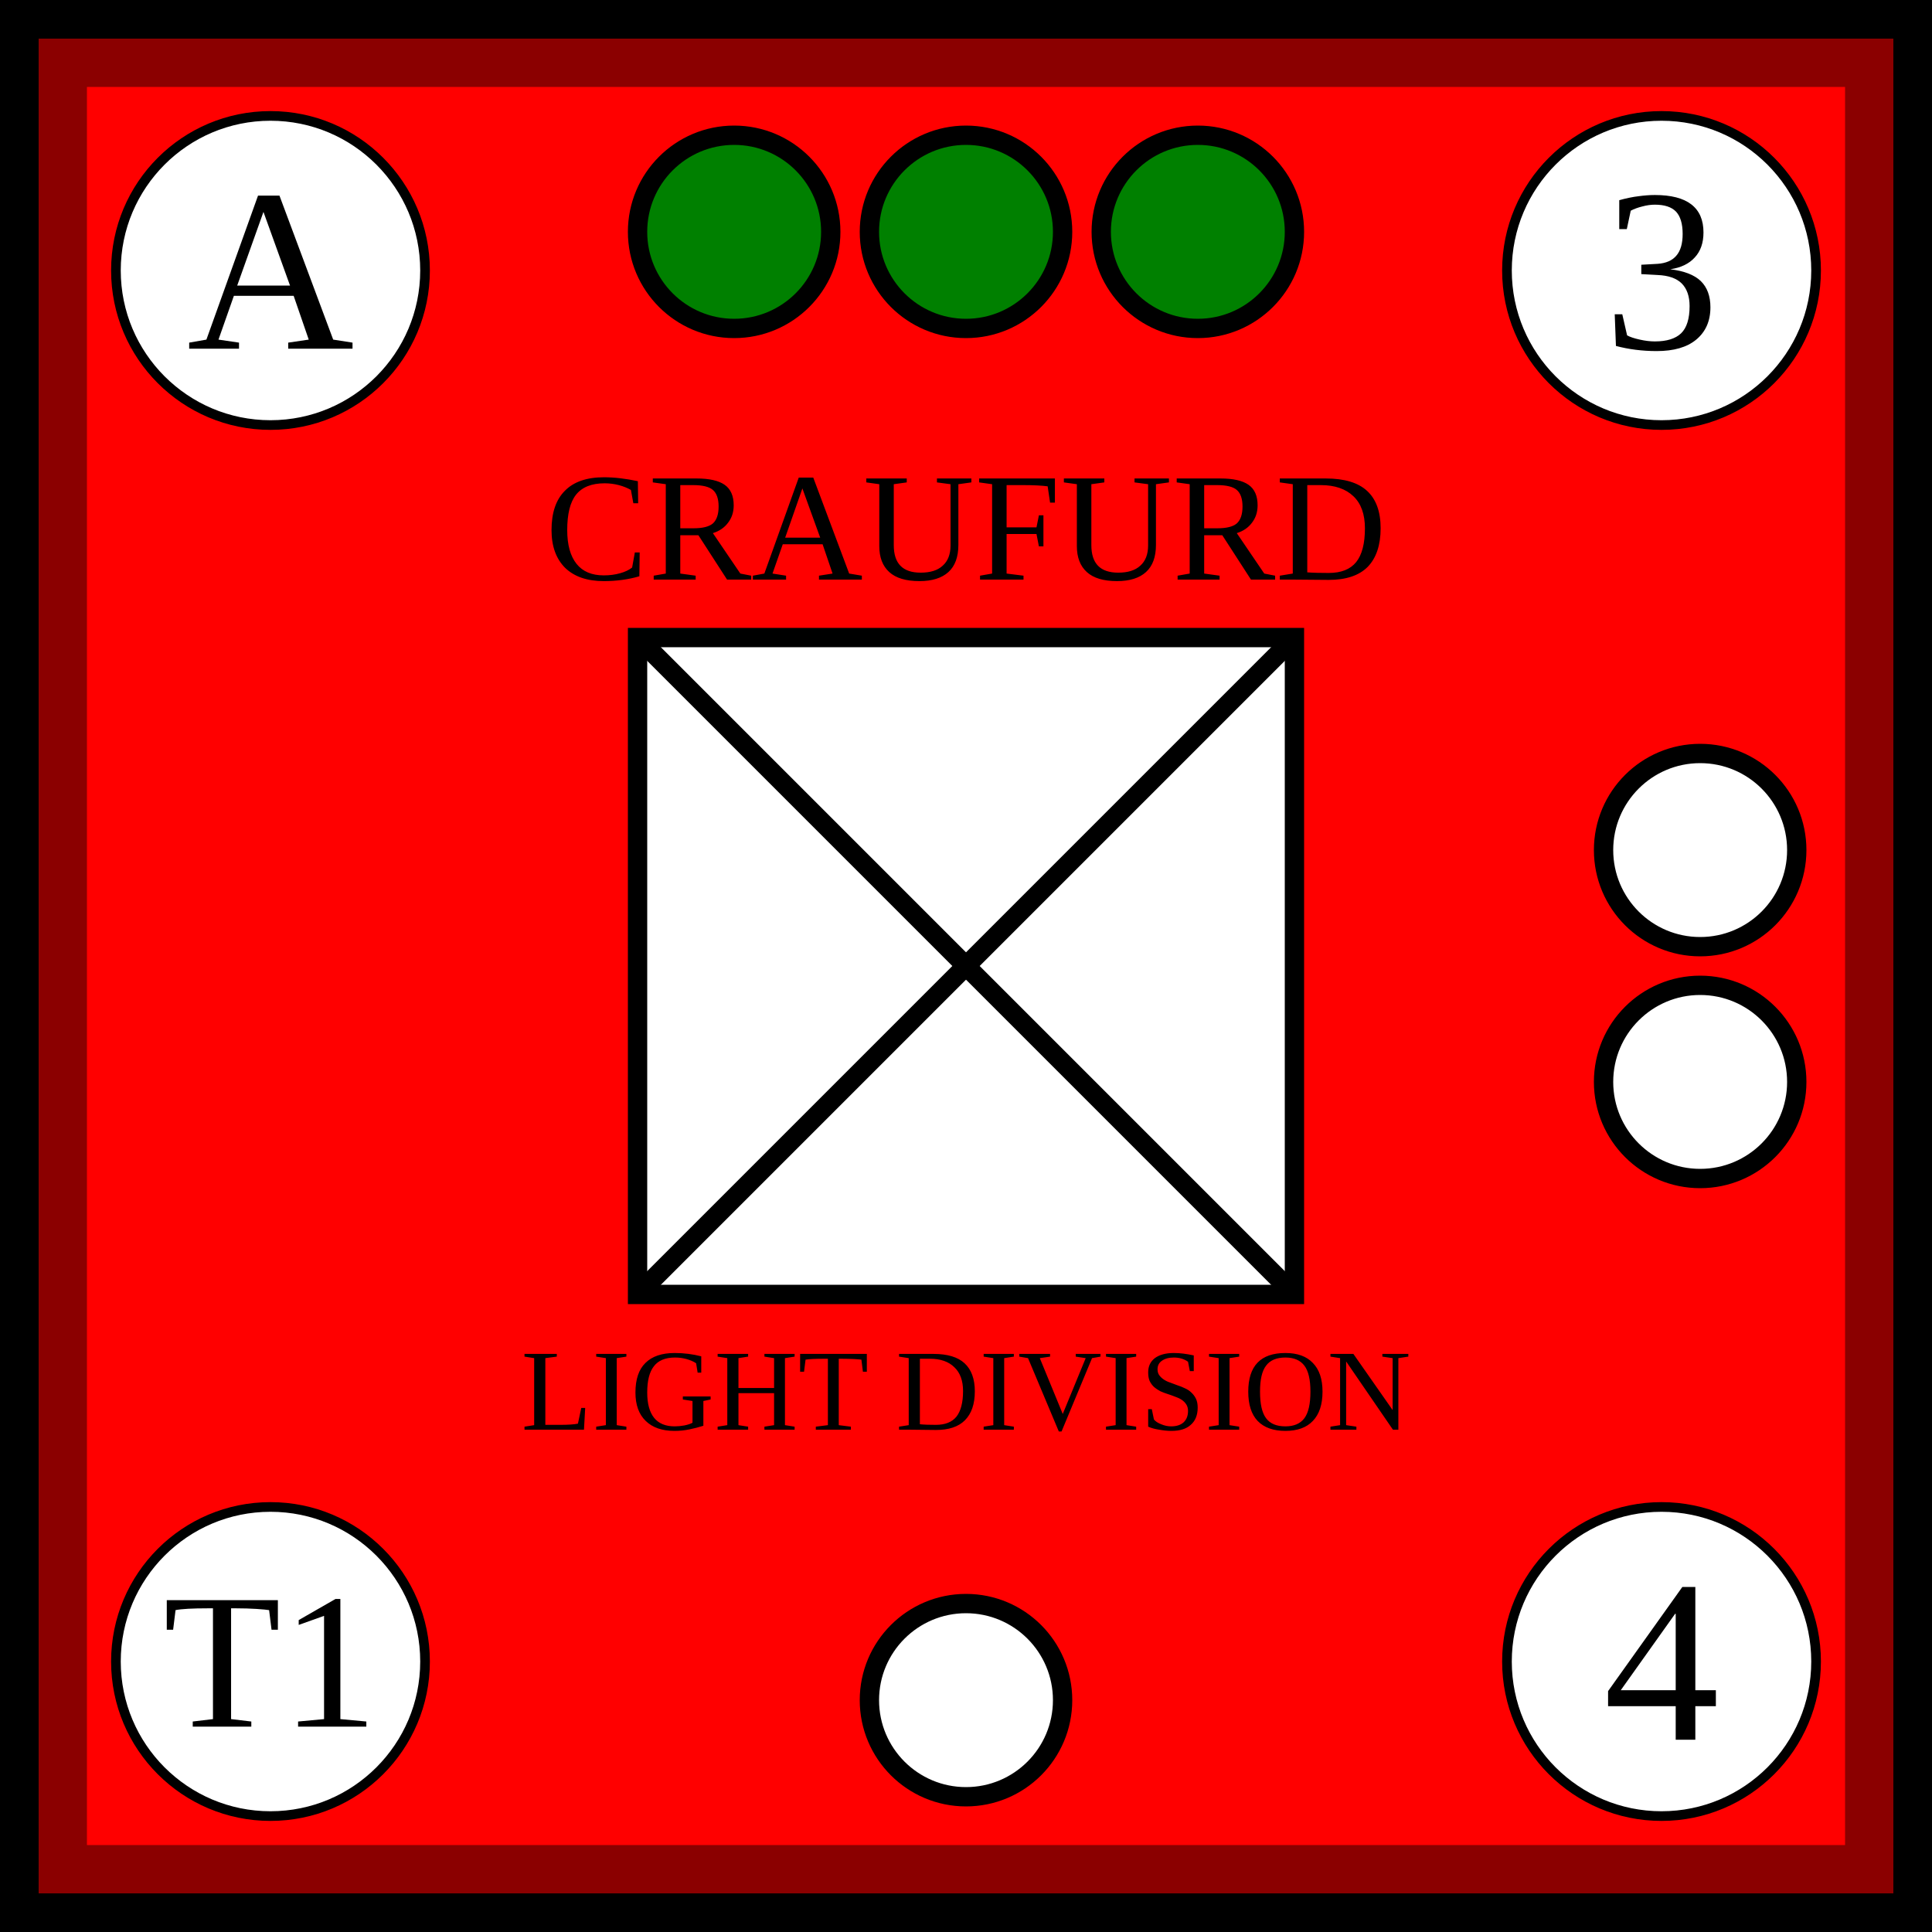
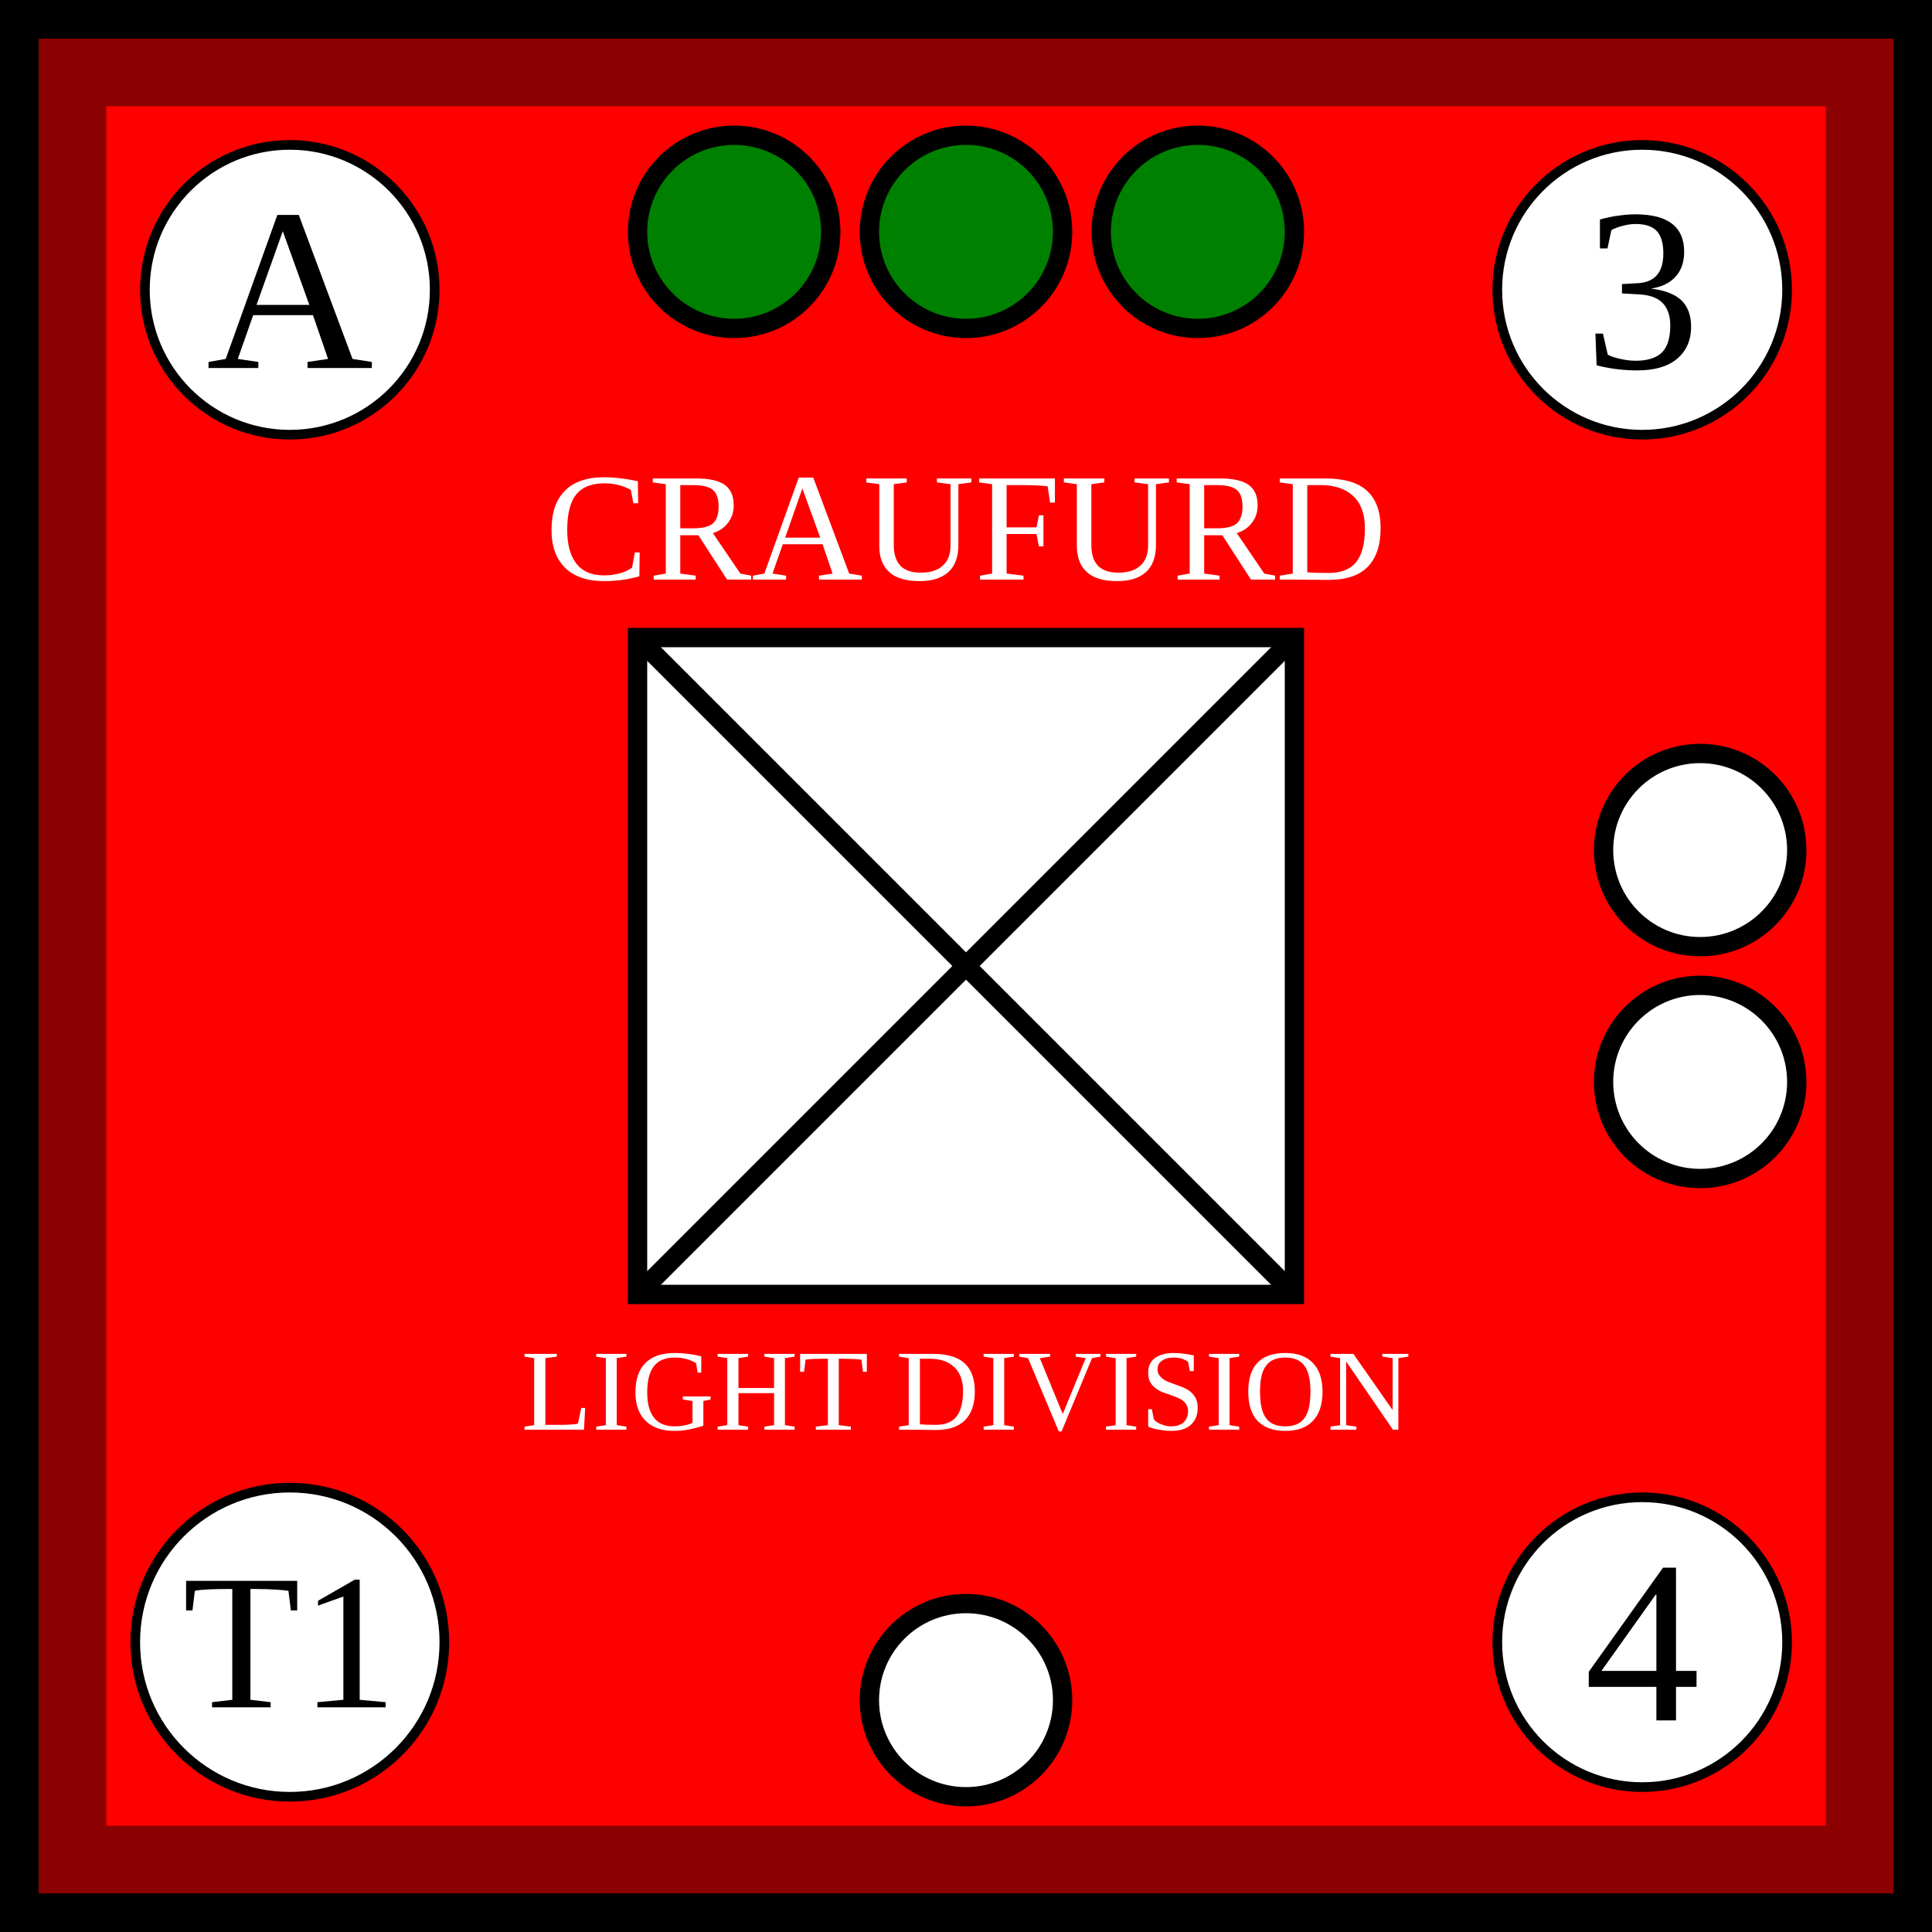
- <svg xmlns="http://www.w3.org/2000/svg" width="100" height="100">
-   <g id="background">
-     <rect id="british_background" width="100%" height="100%" fill="red" stroke="darkred" stroke-width="9" />
-   </g>
-   <g id="border" stroke="black" stroke-width="2">
-     <line x1="0" y1="1%" x2="100%" y2="1%" />
-     <line x1="1%" y1="1%" x2="1%" y2="100%" />
-     <line x1="0" y1="99%" x2="100%" y2="99%" />
-     <line x1="99%" y1="1%" x2="99%" y2="100%" />
-   </g>
+ <svg xmlns="http://www.w3.org/2000/svg" viewBox="0 0 100 100" width="100" height="100">
+   <defs>
+     <rect id="background" width="100" height="100" fill="red" stroke="darkred" stroke-width="11" />
+     <g id="border" stroke="black" stroke-width="2">
+       <line x1="0" y1="1" x2="100%" y2="1" />
+       <line x1="1" y1="1" x2="1" y2="100" />
+       <line x1="0" y1="99" x2="100" y2="99" />
+       <line x1="99" y1="1" x2="99" y2="100" />
+     </g>
+     <clipPath id="block">
+       <use href="#background" />
+     </clipPath>
+   </defs>
+   <use href="#background" clip-path="url(#block)" />
+   <use href="#border" clip-path="url(#block)" />
  <g id="symbol" text-anchor="middle">
-     <text x="50%" y="30" font-size="8">CRAUFURD</text>
-     <text x="50%" y="74" font-size="6">LIGHT DIVISION</text>
+     <text x="50" y="30" font-size="8" fill="white">CRAUFURD</text>
+     <text x="50" y="74" font-size="6" fill="white">LIGHT DIVISION</text>
    <rect x="33" y="33" width="34" height="34" fill="white" stroke="black" />
    <line x1="33" y1="33" x2="67" y2="67" stroke="black" />
    <line x1="33" y1="67" x2="67" y2="33" stroke="black" />
  </g>
  <g id="attributes" text-anchor="middle" dominant-baseline="central" font-size="12">
    <g id="initiative">
-       <circle cx="14" cy="14" r="8" fill="white" stroke="black" stroke-width="0.5" />
-       <text x="14" y="14">A</text>
+       <circle cx="15" cy="15" r="7.5" fill="white" stroke="black" stroke-width="0.5" />
+       <text x="15" y="15">A</text>
    </g>
    <g id="firepower">
-       <circle cx="86" cy="14" r="8" fill="white" stroke="black" stroke-width="0.5" />
-       <text x="86" y="14">3</text>
+       <circle cx="85" cy="15" r="7.5" fill="white" stroke="black" stroke-width="0.5" />
+       <text x="85" y="15">3</text>
    </g>
    <g id="movement">
-       <circle cx="86" cy="86" r="8" fill="white" stroke="black" stroke-width="0.5" />
-       <text x="86" y="86">4</text>
+       <circle cx="85" cy="85" r="7.5" fill="white" stroke="black" stroke-width="0.5" />
+       <text x="85" y="85">4</text>
    </g>
    <g id="arrival">
-       <circle cx="14" cy="86" r="8" fill="white" stroke="black" stroke-width="0.5" />
-       <text x="14" y="86" font-size="10">T1</text>
+       <circle cx="15" cy="85" r="8" fill="white" stroke="black" stroke-width="0.5" />
+       <text x="15" y="85" font-size="10">T1</text>
    </g>
  </g>
  <g id="pips" stroke="black" fill="white">
    <g id="strength3" fill="green">
      <circle id="topleftouter" cx="38" cy="12" r="5" />
      <circle id="topleftinner" cx="50" cy="12" r="5" />
      <circle id="toprightinner" cx="62" cy="12" r="5" />
    </g>
    <g id="strength2">
      <circle id="righttop" cx="88" cy="44" r="5" />
      <circle id="rightbottom" cx="88" cy="56" r="5" />
    </g>
    <g id="strength1">
      <circle id="bottomleft" cx="50" cy="88" r="5" />
    </g>
  </g>
</svg>
